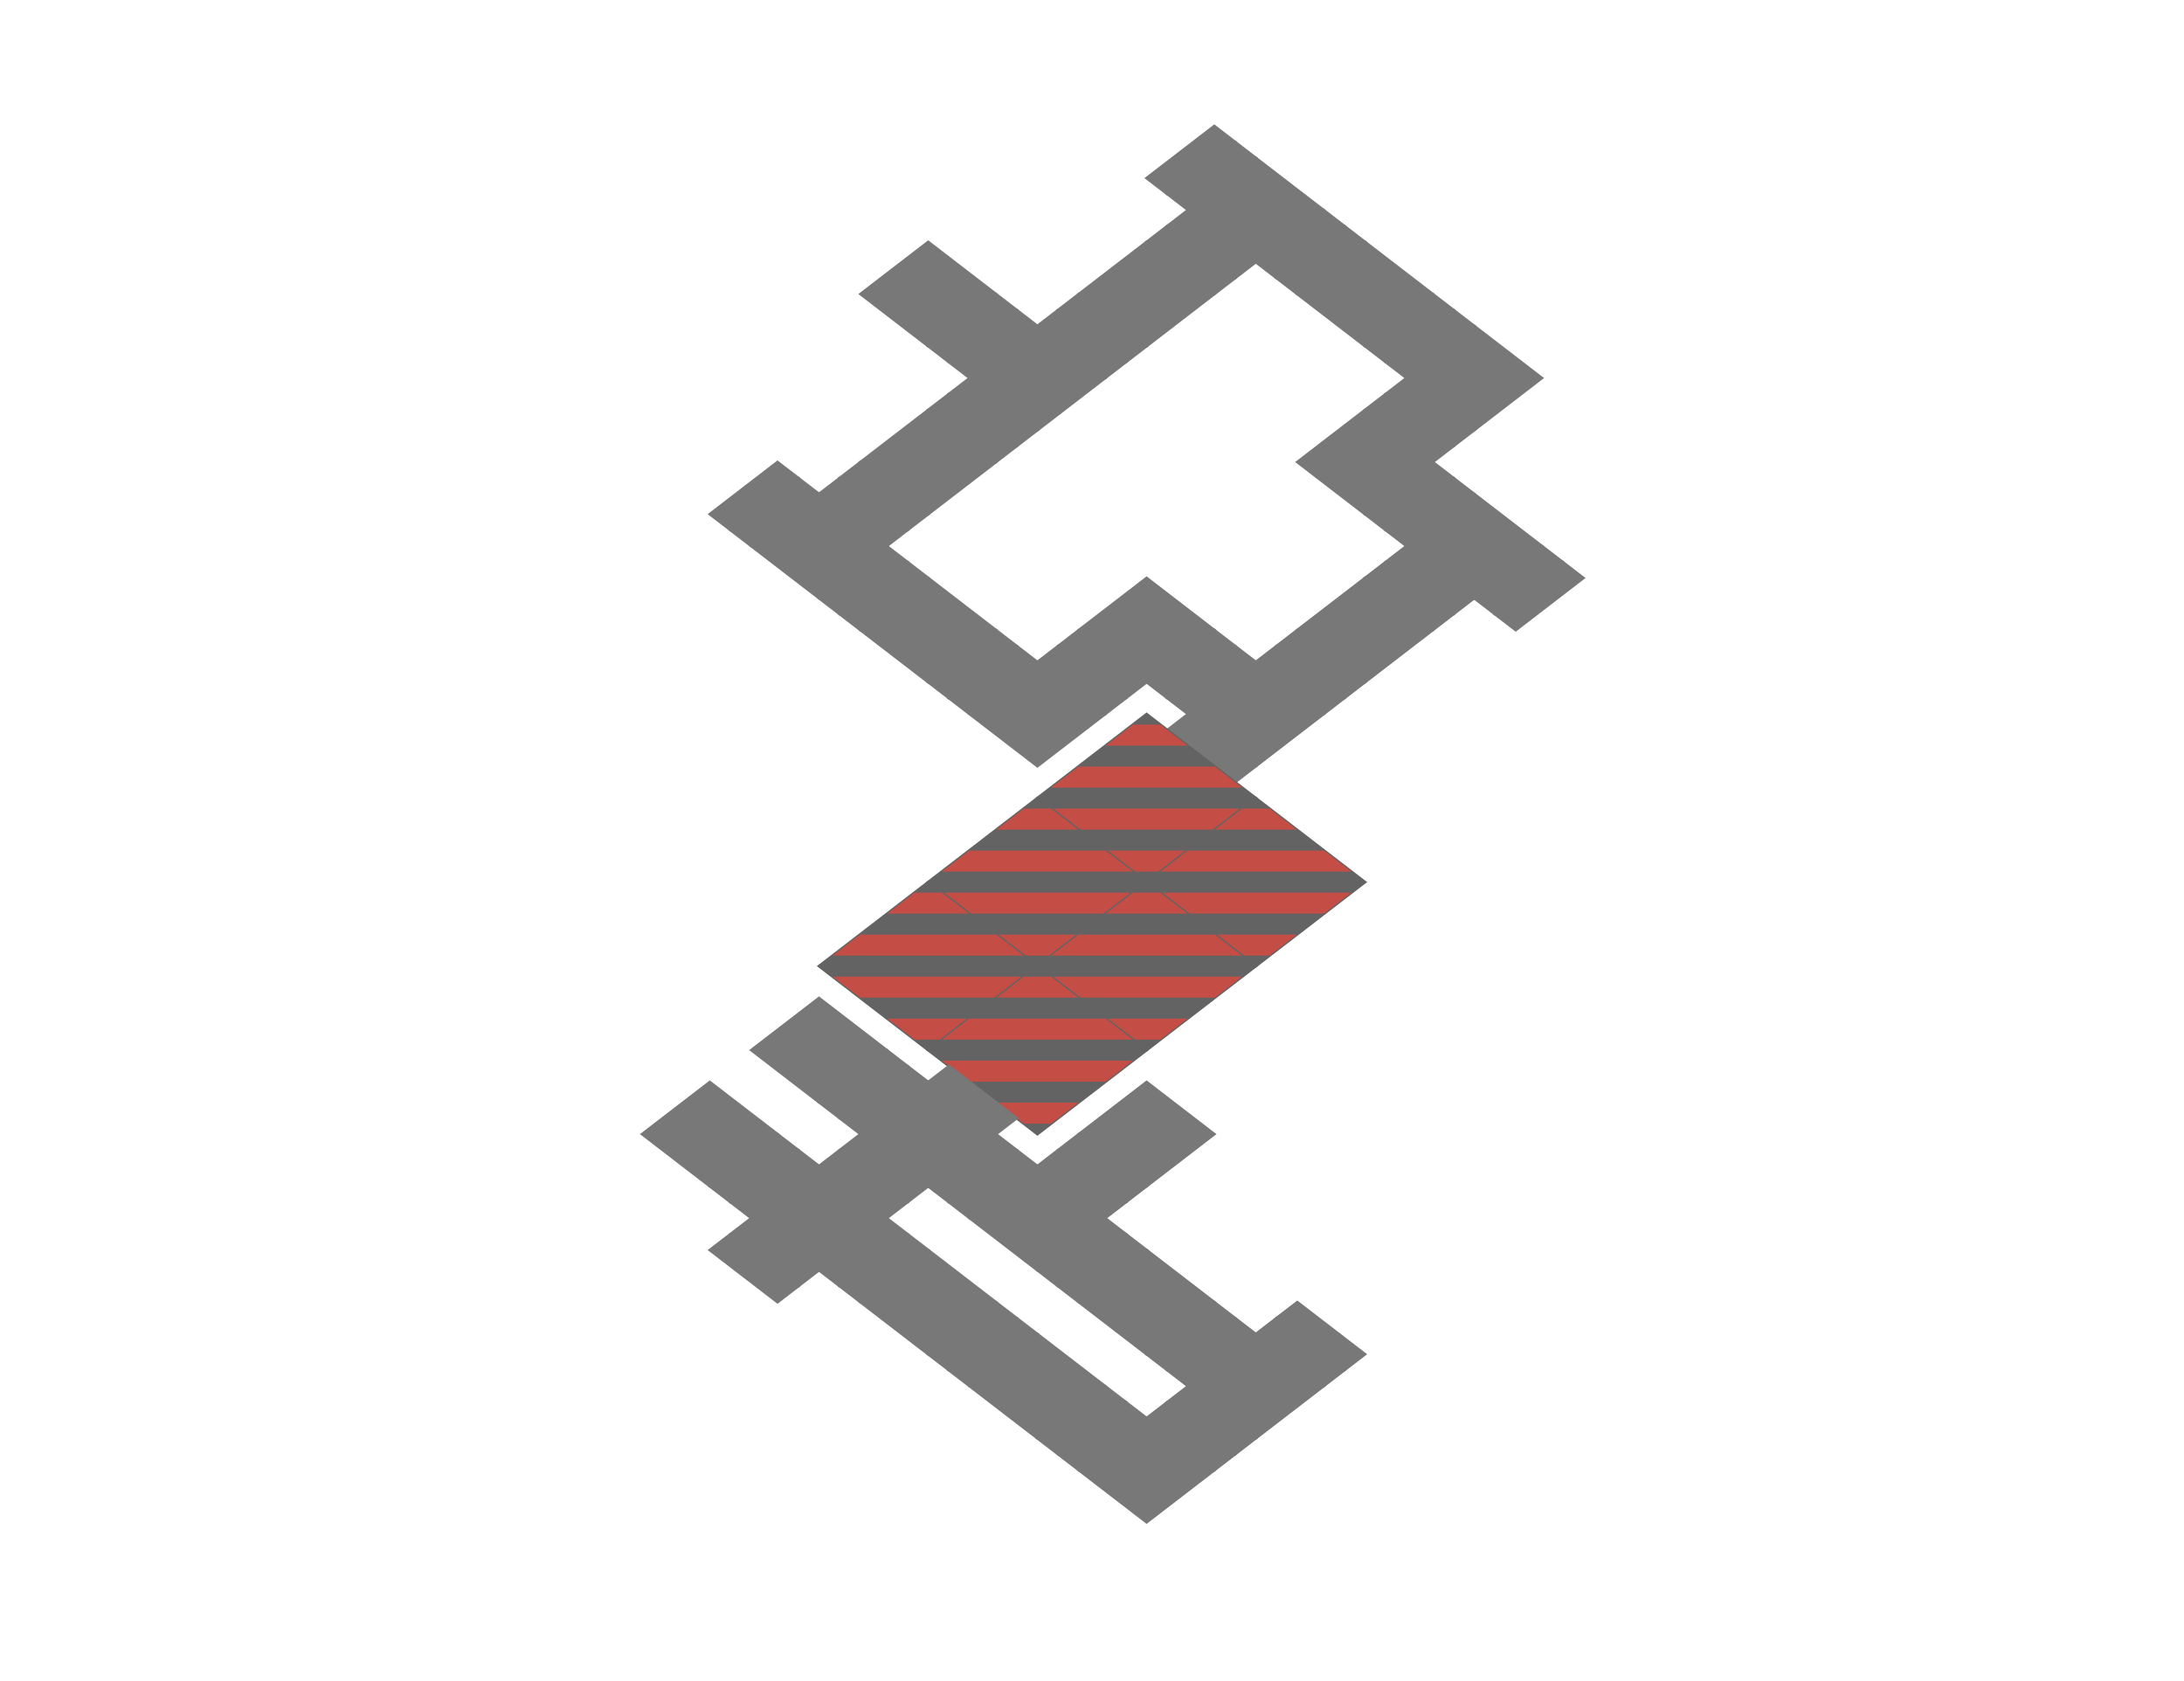
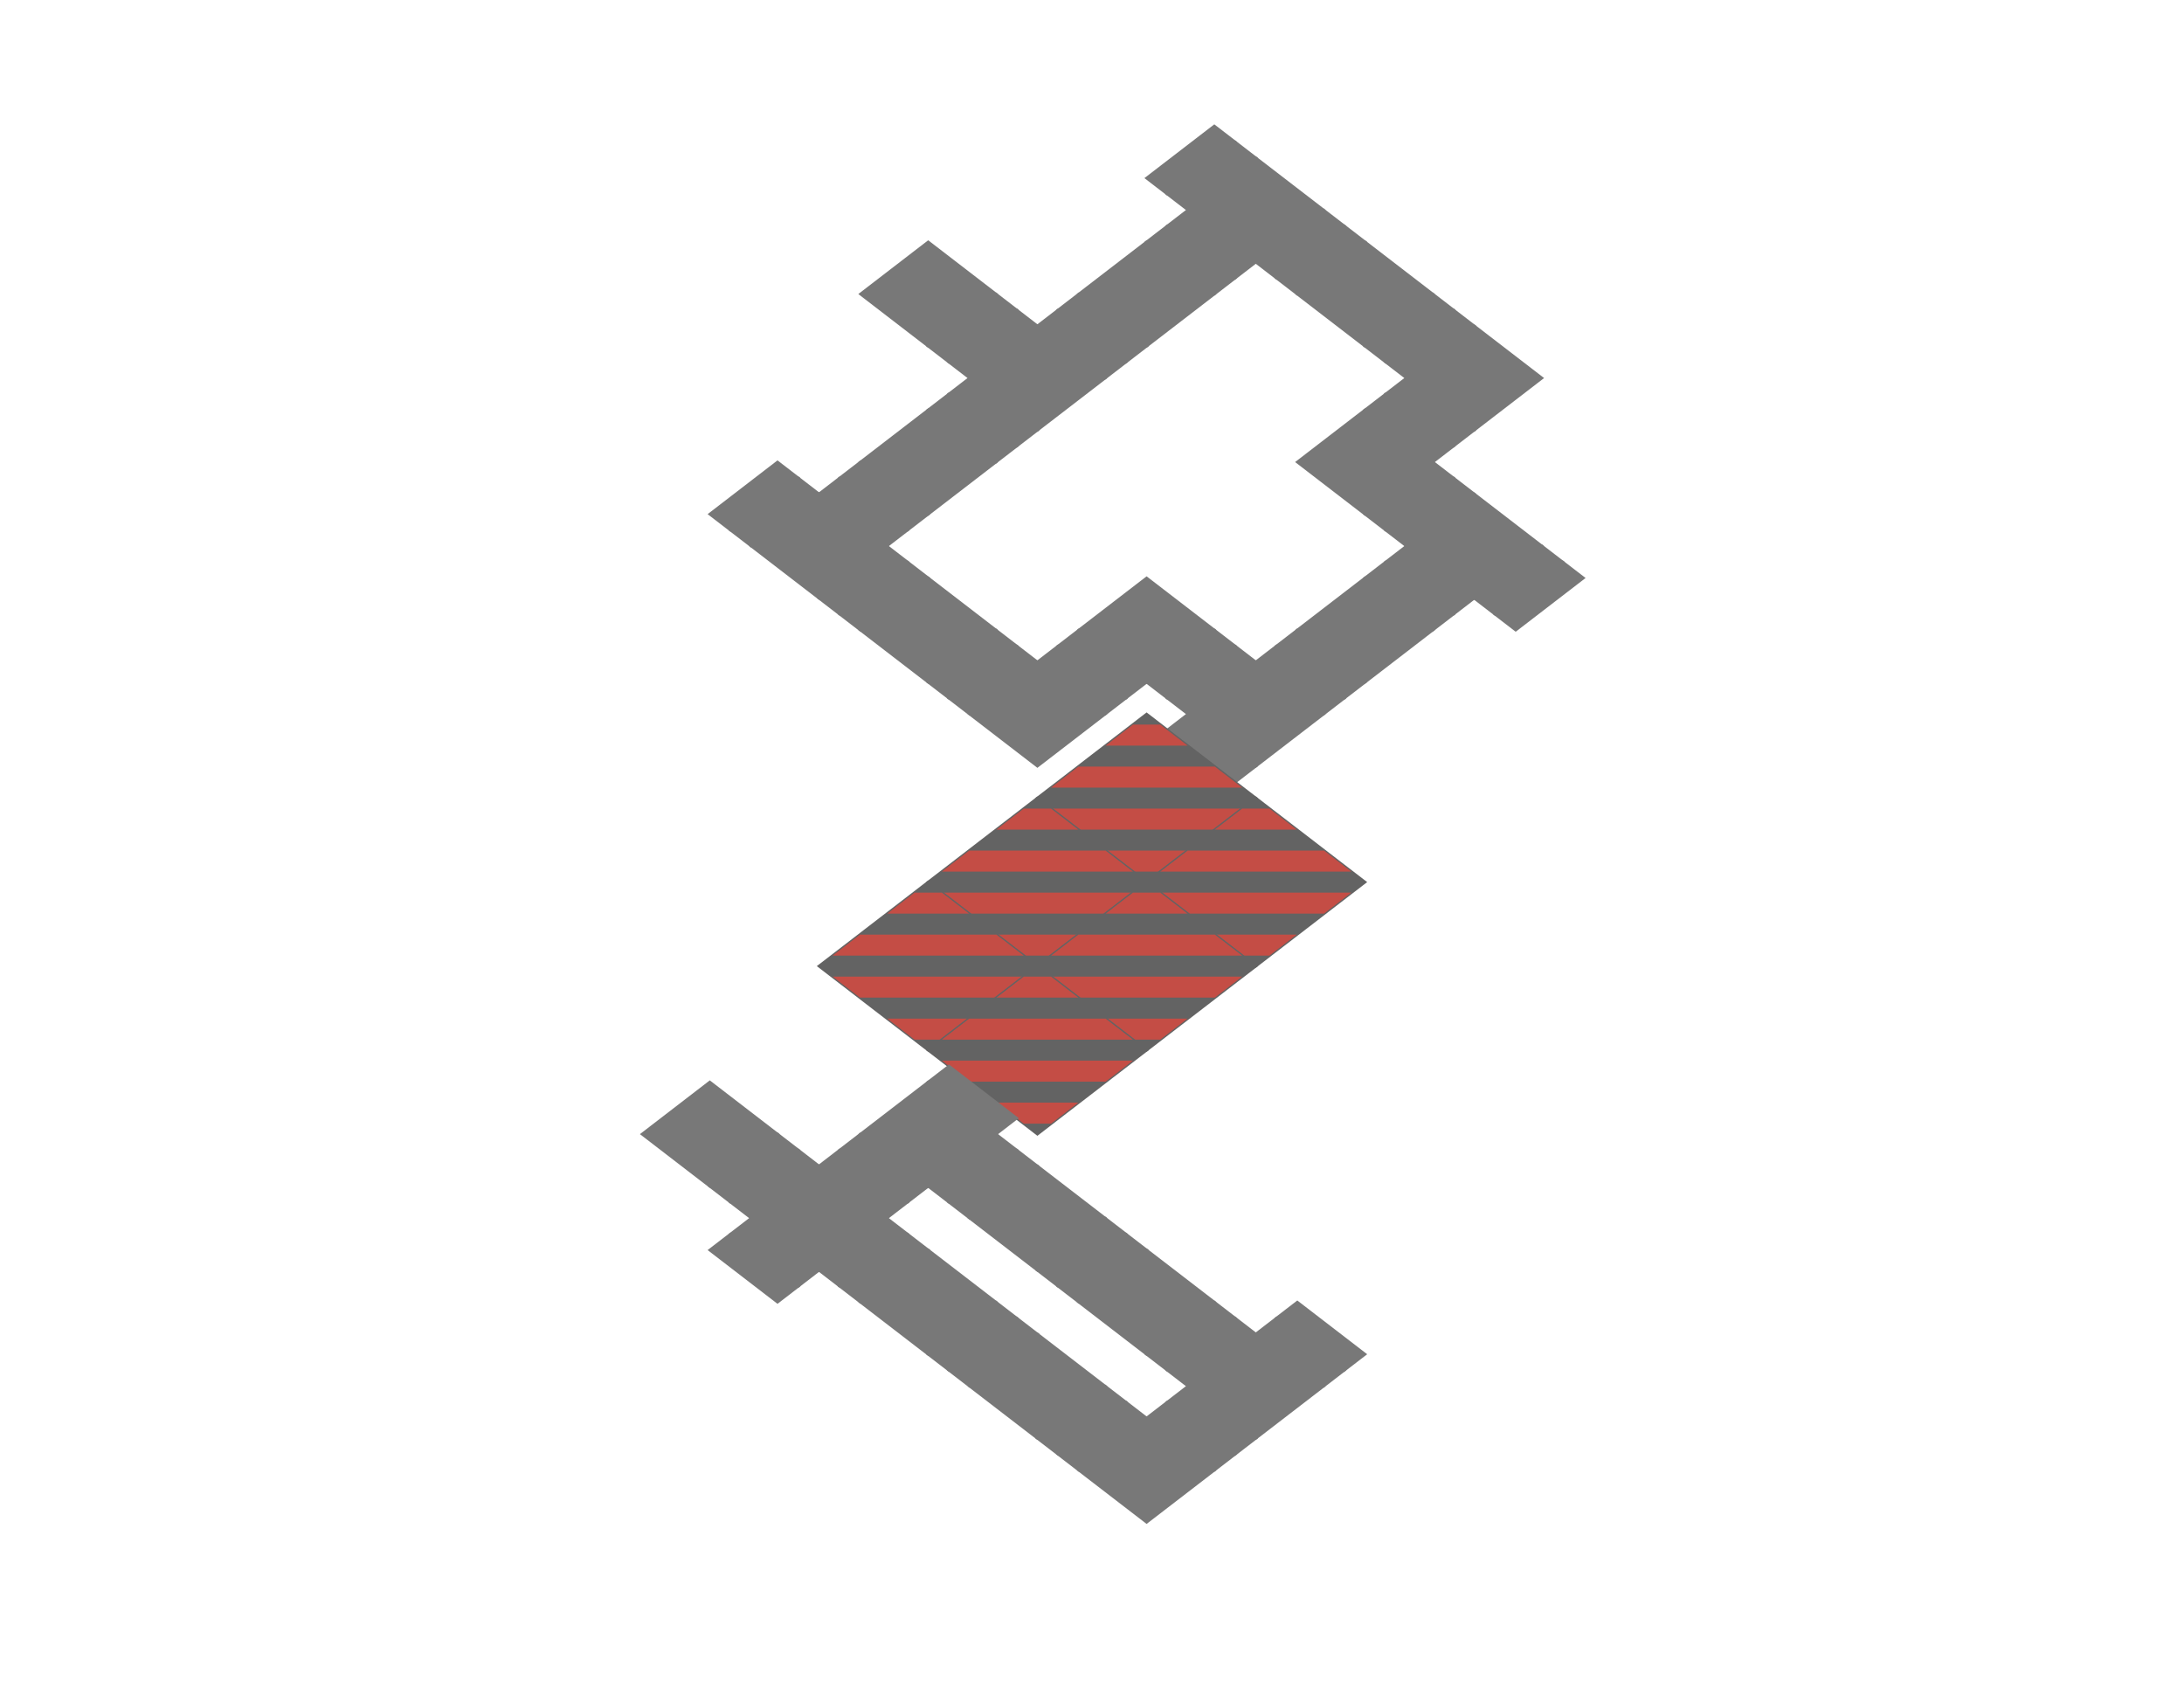
<svg xmlns="http://www.w3.org/2000/svg" width="183.444mm" height="141.111mm" viewBox="0 0 520 400" version="1.2" baseProfile="tiny">
  <defs>
</defs>
  <g fill="none" stroke="black" stroke-width="1" fill-rule="evenodd" stroke-linecap="square" stroke-linejoin="bevel">
    <g fill="none" stroke="#000000" stroke-opacity="1" stroke-width="1" stroke-linecap="square" stroke-linejoin="bevel" transform="matrix(1,0,0,1,0,0)" font-family="Sans Serif" font-size="9" font-weight="400" font-style="normal">
</g>
    <g fill="#787878" fill-opacity="1" stroke="#000000" stroke-opacity="0" stroke-width="1" stroke-linecap="square" stroke-linejoin="bevel" transform="matrix(26,20,-26,20,273,10)" font-family="Sans Serif" font-size="9" font-weight="400" font-style="normal">
      <rect x="0.8" y="0.18" width="0.21" height="0.64" />
    </g>
    <g fill="none" stroke="#000000" stroke-opacity="1" stroke-width="1" stroke-linecap="square" stroke-linejoin="bevel" transform="matrix(1,0,0,1,0,0)" font-family="Sans Serif" font-size="9" font-weight="400" font-style="normal">
</g>
    <g fill="#787878" fill-opacity="1" stroke="#000000" stroke-opacity="0" stroke-width="1" stroke-linecap="square" stroke-linejoin="bevel" transform="matrix(26,20,-26,20,299,30)" font-family="Sans Serif" font-size="9" font-weight="400" font-style="normal">
      <rect x="0.18" y="0.18" width="0.64" height="0.64" />
      <rect x="0.8" y="0.18" width="0.21" height="0.64" />
      <rect x="0.18" y="0.8" width="0.64" height="0.21" />
      <rect x="-0.01" y="0.18" width="0.21" height="0.64" />
    </g>
    <g fill="none" stroke="#000000" stroke-opacity="1" stroke-width="1" stroke-linecap="square" stroke-linejoin="bevel" transform="matrix(1,0,0,1,0,0)" font-family="Sans Serif" font-size="9" font-weight="400" font-style="normal">
</g>
    <g fill="#787878" fill-opacity="1" stroke="#000000" stroke-opacity="0" stroke-width="1" stroke-linecap="square" stroke-linejoin="bevel" transform="matrix(26,20,-26,20,325,50)" font-family="Sans Serif" font-size="9" font-weight="400" font-style="normal">
      <rect x="0.18" y="0.18" width="0.64" height="0.64" />
      <rect x="0.8" y="0.18" width="0.21" height="0.64" />
      <rect x="-0.01" y="0.18" width="0.21" height="0.64" />
    </g>
    <g fill="none" stroke="#000000" stroke-opacity="1" stroke-width="1" stroke-linecap="square" stroke-linejoin="bevel" transform="matrix(1,0,0,1,0,0)" font-family="Sans Serif" font-size="9" font-weight="400" font-style="normal">
</g>
    <g fill="#787878" fill-opacity="1" stroke="#000000" stroke-opacity="0" stroke-width="1" stroke-linecap="square" stroke-linejoin="bevel" transform="matrix(26,20,-26,20,351,70)" font-family="Sans Serif" font-size="9" font-weight="400" font-style="normal">
      <rect x="0.18" y="0.18" width="0.64" height="0.64" />
      <rect x="0.18" y="0.8" width="0.64" height="0.21" />
      <rect x="-0.01" y="0.18" width="0.21" height="0.64" />
    </g>
    <g fill="none" stroke="#000000" stroke-opacity="1" stroke-width="1" stroke-linecap="square" stroke-linejoin="bevel" transform="matrix(1,0,0,1,0,0)" font-family="Sans Serif" font-size="9" font-weight="400" font-style="normal">
</g>
    <g fill="none" stroke="#000000" stroke-opacity="1" stroke-width="1" stroke-linecap="square" stroke-linejoin="bevel" transform="matrix(1,0,0,1,0,0)" font-family="Sans Serif" font-size="9" font-weight="400" font-style="normal">
</g>
    <g fill="none" stroke="#000000" stroke-opacity="1" stroke-width="1" stroke-linecap="square" stroke-linejoin="bevel" transform="matrix(1,0,0,1,0,0)" font-family="Sans Serif" font-size="9" font-weight="400" font-style="normal">
</g>
    <g fill="none" stroke="#000000" stroke-opacity="1" stroke-width="1" stroke-linecap="square" stroke-linejoin="bevel" transform="matrix(1,0,0,1,0,0)" font-family="Sans Serif" font-size="9" font-weight="400" font-style="normal">
</g>
    <g fill="none" stroke="#000000" stroke-opacity="1" stroke-width="1" stroke-linecap="square" stroke-linejoin="bevel" transform="matrix(1,0,0,1,0,0)" font-family="Sans Serif" font-size="9" font-weight="400" font-style="normal">
</g>
    <g fill="none" stroke="#000000" stroke-opacity="1" stroke-width="1" stroke-linecap="square" stroke-linejoin="bevel" transform="matrix(1,0,0,1,0,0)" font-family="Sans Serif" font-size="9" font-weight="400" font-style="normal">
</g>
    <g fill="none" stroke="#000000" stroke-opacity="1" stroke-width="1" stroke-linecap="square" stroke-linejoin="bevel" transform="matrix(1,0,0,1,0,0)" font-family="Sans Serif" font-size="9" font-weight="400" font-style="normal">
</g>
    <g fill="#787878" fill-opacity="1" stroke="#000000" stroke-opacity="0" stroke-width="1" stroke-linecap="square" stroke-linejoin="bevel" transform="matrix(26,20,-26,20,273,50)" font-family="Sans Serif" font-size="9" font-weight="400" font-style="normal">
      <rect x="0.18" y="0.18" width="0.64" height="0.64" />
      <rect x="0.18" y="-0.01" width="0.64" height="0.21" />
      <rect x="0.18" y="0.8" width="0.64" height="0.21" />
    </g>
    <g fill="none" stroke="#000000" stroke-opacity="1" stroke-width="1" stroke-linecap="square" stroke-linejoin="bevel" transform="matrix(1,0,0,1,0,0)" font-family="Sans Serif" font-size="9" font-weight="400" font-style="normal">
</g>
    <g fill="none" stroke="#000000" stroke-opacity="1" stroke-width="1" stroke-linecap="square" stroke-linejoin="bevel" transform="matrix(1,0,0,1,0,0)" font-family="Sans Serif" font-size="9" font-weight="400" font-style="normal">
</g>
    <g fill="#787878" fill-opacity="1" stroke="#000000" stroke-opacity="0" stroke-width="1" stroke-linecap="square" stroke-linejoin="bevel" transform="matrix(26,20,-26,20,325,90)" font-family="Sans Serif" font-size="9" font-weight="400" font-style="normal">
      <rect x="0.18" y="0.18" width="0.64" height="0.64" />
      <rect x="0.18" y="-0.01" width="0.64" height="0.21" />
      <rect x="0.8" y="0.18" width="0.21" height="0.64" />
    </g>
    <g fill="none" stroke="#000000" stroke-opacity="1" stroke-width="1" stroke-linecap="square" stroke-linejoin="bevel" transform="matrix(1,0,0,1,0,0)" font-family="Sans Serif" font-size="9" font-weight="400" font-style="normal">
</g>
    <g fill="#787878" fill-opacity="1" stroke="#000000" stroke-opacity="0" stroke-width="1" stroke-linecap="square" stroke-linejoin="bevel" transform="matrix(26,20,-26,20,351,110)" font-family="Sans Serif" font-size="9" font-weight="400" font-style="normal">
      <rect x="0.18" y="0.18" width="0.64" height="0.64" />
      <rect x="0.8" y="0.18" width="0.21" height="0.64" />
      <rect x="0.18" y="0.8" width="0.64" height="0.21" />
      <rect x="-0.01" y="0.18" width="0.21" height="0.64" />
    </g>
    <g fill="none" stroke="#000000" stroke-opacity="1" stroke-width="1" stroke-linecap="square" stroke-linejoin="bevel" transform="matrix(1,0,0,1,0,0)" font-family="Sans Serif" font-size="9" font-weight="400" font-style="normal">
</g>
    <g fill="#787878" fill-opacity="1" stroke="#000000" stroke-opacity="0" stroke-width="1" stroke-linecap="square" stroke-linejoin="bevel" transform="matrix(26,20,-26,20,377,130)" font-family="Sans Serif" font-size="9" font-weight="400" font-style="normal">
      <rect x="-0.01" y="0.18" width="0.21" height="0.64" />
    </g>
    <g fill="none" stroke="#000000" stroke-opacity="1" stroke-width="1" stroke-linecap="square" stroke-linejoin="bevel" transform="matrix(1,0,0,1,0,0)" font-family="Sans Serif" font-size="9" font-weight="400" font-style="normal">
</g>
    <g fill="none" stroke="#000000" stroke-opacity="1" stroke-width="1" stroke-linecap="square" stroke-linejoin="bevel" transform="matrix(1,0,0,1,0,0)" font-family="Sans Serif" font-size="9" font-weight="400" font-style="normal">
</g>
    <g fill="none" stroke="#000000" stroke-opacity="1" stroke-width="1" stroke-linecap="square" stroke-linejoin="bevel" transform="matrix(1,0,0,1,0,0)" font-family="Sans Serif" font-size="9" font-weight="400" font-style="normal">
</g>
    <g fill="none" stroke="#000000" stroke-opacity="1" stroke-width="1" stroke-linecap="square" stroke-linejoin="bevel" transform="matrix(1,0,0,1,0,0)" font-family="Sans Serif" font-size="9" font-weight="400" font-style="normal">
</g>
    <g fill="#787878" fill-opacity="1" stroke="#000000" stroke-opacity="0" stroke-width="1" stroke-linecap="square" stroke-linejoin="bevel" transform="matrix(26,20,-26,20,221,50)" font-family="Sans Serif" font-size="9" font-weight="400" font-style="normal">
      <rect x="0.18" y="0.18" width="0.64" height="0.64" />
      <rect x="0.8" y="0.18" width="0.21" height="0.64" />
    </g>
    <g fill="none" stroke="#000000" stroke-opacity="1" stroke-width="1" stroke-linecap="square" stroke-linejoin="bevel" transform="matrix(1,0,0,1,0,0)" font-family="Sans Serif" font-size="9" font-weight="400" font-style="normal">
</g>
    <g fill="#787878" fill-opacity="1" stroke="#000000" stroke-opacity="0" stroke-width="1" stroke-linecap="square" stroke-linejoin="bevel" transform="matrix(26,20,-26,20,247,70)" font-family="Sans Serif" font-size="9" font-weight="400" font-style="normal">
      <rect x="0.18" y="0.18" width="0.64" height="0.64" />
      <rect x="0.18" y="-0.01" width="0.64" height="0.21" />
      <rect x="0.18" y="0.8" width="0.64" height="0.21" />
      <rect x="-0.01" y="0.18" width="0.21" height="0.64" />
    </g>
    <g fill="none" stroke="#000000" stroke-opacity="1" stroke-width="1" stroke-linecap="square" stroke-linejoin="bevel" transform="matrix(1,0,0,1,0,0)" font-family="Sans Serif" font-size="9" font-weight="400" font-style="normal">
</g>
    <g fill="none" stroke="#000000" stroke-opacity="1" stroke-width="1" stroke-linecap="square" stroke-linejoin="bevel" transform="matrix(1,0,0,1,0,0)" font-family="Sans Serif" font-size="9" font-weight="400" font-style="normal">
</g>
    <g fill="none" stroke="#000000" stroke-opacity="1" stroke-width="1" stroke-linecap="square" stroke-linejoin="bevel" transform="matrix(1,0,0,1,0,0)" font-family="Sans Serif" font-size="9" font-weight="400" font-style="normal">
</g>
    <g fill="#787878" fill-opacity="1" stroke="#000000" stroke-opacity="0" stroke-width="1" stroke-linecap="square" stroke-linejoin="bevel" transform="matrix(26,20,-26,20,325,130)" font-family="Sans Serif" font-size="9" font-weight="400" font-style="normal">
      <rect x="0.18" y="0.18" width="0.64" height="0.64" />
      <rect x="0.18" y="-0.01" width="0.64" height="0.21" />
      <rect x="0.18" y="0.8" width="0.64" height="0.21" />
    </g>
    <g fill="none" stroke="#000000" stroke-opacity="1" stroke-width="1" stroke-linecap="square" stroke-linejoin="bevel" transform="matrix(1,0,0,1,0,0)" font-family="Sans Serif" font-size="9" font-weight="400" font-style="normal">
</g>
    <g fill="none" stroke="#000000" stroke-opacity="1" stroke-width="1" stroke-linecap="square" stroke-linejoin="bevel" transform="matrix(1,0,0,1,0,0)" font-family="Sans Serif" font-size="9" font-weight="400" font-style="normal">
</g>
    <g fill="none" stroke="#000000" stroke-opacity="1" stroke-width="1" stroke-linecap="square" stroke-linejoin="bevel" transform="matrix(1,0,0,1,0,0)" font-family="Sans Serif" font-size="9" font-weight="400" font-style="normal">
</g>
    <g fill="none" stroke="#000000" stroke-opacity="1" stroke-width="1" stroke-linecap="square" stroke-linejoin="bevel" transform="matrix(1,0,0,1,0,0)" font-family="Sans Serif" font-size="9" font-weight="400" font-style="normal">
</g>
    <g fill="none" stroke="#000000" stroke-opacity="1" stroke-width="1" stroke-linecap="square" stroke-linejoin="bevel" transform="matrix(1,0,0,1,0,0)" font-family="Sans Serif" font-size="9" font-weight="400" font-style="normal">
</g>
    <g fill="none" stroke="#000000" stroke-opacity="1" stroke-width="1" stroke-linecap="square" stroke-linejoin="bevel" transform="matrix(1,0,0,1,0,0)" font-family="Sans Serif" font-size="9" font-weight="400" font-style="normal">
</g>
    <g fill="#787878" fill-opacity="1" stroke="#000000" stroke-opacity="0" stroke-width="1" stroke-linecap="square" stroke-linejoin="bevel" transform="matrix(26,20,-26,20,221,90)" font-family="Sans Serif" font-size="9" font-weight="400" font-style="normal">
      <rect x="0.18" y="0.18" width="0.64" height="0.64" />
      <rect x="0.18" y="-0.01" width="0.64" height="0.21" />
      <rect x="0.18" y="0.8" width="0.64" height="0.21" />
    </g>
    <g fill="none" stroke="#000000" stroke-opacity="1" stroke-width="1" stroke-linecap="square" stroke-linejoin="bevel" transform="matrix(1,0,0,1,0,0)" font-family="Sans Serif" font-size="9" font-weight="400" font-style="normal">
</g>
    <g fill="none" stroke="#000000" stroke-opacity="1" stroke-width="1" stroke-linecap="square" stroke-linejoin="bevel" transform="matrix(1,0,0,1,0,0)" font-family="Sans Serif" font-size="9" font-weight="400" font-style="normal">
</g>
    <g fill="#787878" fill-opacity="1" stroke="#000000" stroke-opacity="0" stroke-width="1" stroke-linecap="square" stroke-linejoin="bevel" transform="matrix(26,20,-26,20,273,130)" font-family="Sans Serif" font-size="9" font-weight="400" font-style="normal">
      <rect x="0.18" y="0.18" width="0.64" height="0.64" />
      <rect x="0.8" y="0.18" width="0.21" height="0.64" />
      <rect x="0.18" y="0.8" width="0.64" height="0.21" />
    </g>
    <g fill="none" stroke="#000000" stroke-opacity="1" stroke-width="1" stroke-linecap="square" stroke-linejoin="bevel" transform="matrix(1,0,0,1,0,0)" font-family="Sans Serif" font-size="9" font-weight="400" font-style="normal">
</g>
    <g fill="#787878" fill-opacity="1" stroke="#000000" stroke-opacity="0" stroke-width="1" stroke-linecap="square" stroke-linejoin="bevel" transform="matrix(26,20,-26,20,299,150)" font-family="Sans Serif" font-size="9" font-weight="400" font-style="normal">
      <rect x="0.18" y="0.18" width="0.64" height="0.64" />
      <rect x="0.18" y="-0.01" width="0.64" height="0.21" />
      <rect x="0.18" y="0.8" width="0.64" height="0.21" />
      <rect x="-0.01" y="0.18" width="0.21" height="0.64" />
    </g>
    <g fill="none" stroke="#000000" stroke-opacity="1" stroke-width="1" stroke-linecap="square" stroke-linejoin="bevel" transform="matrix(1,0,0,1,0,0)" font-family="Sans Serif" font-size="9" font-weight="400" font-style="normal">
</g>
    <g fill="none" stroke="#000000" stroke-opacity="1" stroke-width="1" stroke-linecap="square" stroke-linejoin="bevel" transform="matrix(1,0,0,1,0,0)" font-family="Sans Serif" font-size="9" font-weight="400" font-style="normal">
</g>
    <g fill="none" stroke="#000000" stroke-opacity="1" stroke-width="1" stroke-linecap="square" stroke-linejoin="bevel" transform="matrix(1,0,0,1,0,0)" font-family="Sans Serif" font-size="9" font-weight="400" font-style="normal">
</g>
    <g fill="none" stroke="#000000" stroke-opacity="1" stroke-width="1" stroke-linecap="square" stroke-linejoin="bevel" transform="matrix(1,0,0,1,0,0)" font-family="Sans Serif" font-size="9" font-weight="400" font-style="normal">
</g>
    <g fill="none" stroke="#000000" stroke-opacity="1" stroke-width="1" stroke-linecap="square" stroke-linejoin="bevel" transform="matrix(1,0,0,1,0,0)" font-family="Sans Serif" font-size="9" font-weight="400" font-style="normal">
</g>
    <g fill="#787878" fill-opacity="1" stroke="#000000" stroke-opacity="0" stroke-width="1" stroke-linecap="square" stroke-linejoin="bevel" transform="matrix(26,20,-26,20,169,90)" font-family="Sans Serif" font-size="9" font-weight="400" font-style="normal">
      <rect x="0.8" y="0.18" width="0.21" height="0.64" />
    </g>
    <g fill="none" stroke="#000000" stroke-opacity="1" stroke-width="1" stroke-linecap="square" stroke-linejoin="bevel" transform="matrix(1,0,0,1,0,0)" font-family="Sans Serif" font-size="9" font-weight="400" font-style="normal">
</g>
    <g fill="#787878" fill-opacity="1" stroke="#000000" stroke-opacity="0" stroke-width="1" stroke-linecap="square" stroke-linejoin="bevel" transform="matrix(26,20,-26,20,195,110)" font-family="Sans Serif" font-size="9" font-weight="400" font-style="normal">
      <rect x="0.18" y="0.18" width="0.64" height="0.64" />
      <rect x="0.18" y="-0.01" width="0.64" height="0.21" />
      <rect x="0.8" y="0.18" width="0.21" height="0.64" />
      <rect x="-0.01" y="0.18" width="0.21" height="0.64" />
    </g>
    <g fill="none" stroke="#000000" stroke-opacity="1" stroke-width="1" stroke-linecap="square" stroke-linejoin="bevel" transform="matrix(1,0,0,1,0,0)" font-family="Sans Serif" font-size="9" font-weight="400" font-style="normal">
</g>
    <g fill="#787878" fill-opacity="1" stroke="#000000" stroke-opacity="0" stroke-width="1" stroke-linecap="square" stroke-linejoin="bevel" transform="matrix(26,20,-26,20,221,130)" font-family="Sans Serif" font-size="9" font-weight="400" font-style="normal">
      <rect x="0.18" y="0.18" width="0.64" height="0.64" />
      <rect x="0.8" y="0.18" width="0.21" height="0.64" />
      <rect x="-0.01" y="0.18" width="0.21" height="0.64" />
    </g>
    <g fill="none" stroke="#000000" stroke-opacity="1" stroke-width="1" stroke-linecap="square" stroke-linejoin="bevel" transform="matrix(1,0,0,1,0,0)" font-family="Sans Serif" font-size="9" font-weight="400" font-style="normal">
</g>
    <g fill="#787878" fill-opacity="1" stroke="#000000" stroke-opacity="0" stroke-width="1" stroke-linecap="square" stroke-linejoin="bevel" transform="matrix(26,20,-26,20,247,150)" font-family="Sans Serif" font-size="9" font-weight="400" font-style="normal">
      <rect x="0.18" y="0.18" width="0.64" height="0.64" />
      <rect x="0.18" y="-0.01" width="0.64" height="0.21" />
      <rect x="-0.01" y="0.18" width="0.21" height="0.64" />
    </g>
    <g fill="none" stroke="#000000" stroke-opacity="1" stroke-width="1" stroke-linecap="square" stroke-linejoin="bevel" transform="matrix(1,0,0,1,0,0)" font-family="Sans Serif" font-size="9" font-weight="400" font-style="normal">
</g>
    <g fill="#636363" fill-opacity="1" stroke="#000000" stroke-opacity="0" stroke-width="1" stroke-linecap="square" stroke-linejoin="bevel" transform="matrix(26,20,-26,20,273,170)" font-family="Sans Serif" font-size="9" font-weight="400" font-style="normal">
      <rect x="-0.01" y="-0.01" width="1.02" height="1.02" />
    </g>
    <g fill="#f44336" fill-opacity="0.667" stroke="#000000" stroke-opacity="0" stroke-width="1" stroke-linecap="square" stroke-linejoin="bevel" transform="matrix(26,20,-26,20,273,170)" font-family="Sans Serif" font-size="9" font-weight="400" font-style="normal">
      <path vector-effect="none" fill-rule="evenodd" d="M0.125,0 L0.375,0 L0,0.375 L0,0.125 L0.125,0" />
      <path vector-effect="none" fill-rule="evenodd" d="M0.625,0 L0.875,0 L0,0.875 L0,0.625 L0.625,0" />
      <path vector-effect="none" fill-rule="evenodd" d="M0.125,1 L0.375,1 L1,0.375 L1,0.125 L0.125,1" />
      <path vector-effect="none" fill-rule="evenodd" d="M0.625,1 L0.875,1 L1,0.875 L1,0.625 L0.625,1" />
    </g>
    <g fill="none" stroke="#000000" stroke-opacity="1" stroke-width="1" stroke-linecap="square" stroke-linejoin="bevel" transform="matrix(1,0,0,1,0,0)" font-family="Sans Serif" font-size="9" font-weight="400" font-style="normal">
</g>
    <g fill="#636363" fill-opacity="1" stroke="#000000" stroke-opacity="0" stroke-width="1" stroke-linecap="square" stroke-linejoin="bevel" transform="matrix(26,20,-26,20,299,190)" font-family="Sans Serif" font-size="9" font-weight="400" font-style="normal">
      <rect x="-0.01" y="-0.01" width="1.02" height="1.02" />
    </g>
    <g fill="#f44336" fill-opacity="0.667" stroke="#000000" stroke-opacity="0" stroke-width="1" stroke-linecap="square" stroke-linejoin="bevel" transform="matrix(26,20,-26,20,299,190)" font-family="Sans Serif" font-size="9" font-weight="400" font-style="normal">
      <path vector-effect="none" fill-rule="evenodd" d="M0.125,0 L0.375,0 L0,0.375 L0,0.125 L0.125,0" />
      <path vector-effect="none" fill-rule="evenodd" d="M0.625,0 L0.875,0 L0,0.875 L0,0.625 L0.625,0" />
      <path vector-effect="none" fill-rule="evenodd" d="M0.125,1 L0.375,1 L1,0.375 L1,0.125 L0.125,1" />
      <path vector-effect="none" fill-rule="evenodd" d="M0.625,1 L0.875,1 L1,0.875 L1,0.625 L0.625,1" />
    </g>
    <g fill="none" stroke="#000000" stroke-opacity="1" stroke-width="1" stroke-linecap="square" stroke-linejoin="bevel" transform="matrix(1,0,0,1,0,0)" font-family="Sans Serif" font-size="9" font-weight="400" font-style="normal">
</g>
    <g fill="none" stroke="#000000" stroke-opacity="1" stroke-width="1" stroke-linecap="square" stroke-linejoin="bevel" transform="matrix(1,0,0,1,0,0)" font-family="Sans Serif" font-size="9" font-weight="400" font-style="normal">
</g>
    <g fill="none" stroke="#000000" stroke-opacity="1" stroke-width="1" stroke-linecap="square" stroke-linejoin="bevel" transform="matrix(1,0,0,1,0,0)" font-family="Sans Serif" font-size="9" font-weight="400" font-style="normal">
</g>
    <g fill="none" stroke="#000000" stroke-opacity="1" stroke-width="1" stroke-linecap="square" stroke-linejoin="bevel" transform="matrix(1,0,0,1,0,0)" font-family="Sans Serif" font-size="9" font-weight="400" font-style="normal">
</g>
    <g fill="none" stroke="#000000" stroke-opacity="1" stroke-width="1" stroke-linecap="square" stroke-linejoin="bevel" transform="matrix(1,0,0,1,0,0)" font-family="Sans Serif" font-size="9" font-weight="400" font-style="normal">
</g>
    <g fill="none" stroke="#000000" stroke-opacity="1" stroke-width="1" stroke-linecap="square" stroke-linejoin="bevel" transform="matrix(1,0,0,1,0,0)" font-family="Sans Serif" font-size="9" font-weight="400" font-style="normal">
</g>
    <g fill="none" stroke="#000000" stroke-opacity="1" stroke-width="1" stroke-linecap="square" stroke-linejoin="bevel" transform="matrix(1,0,0,1,0,0)" font-family="Sans Serif" font-size="9" font-weight="400" font-style="normal">
</g>
    <g fill="none" stroke="#000000" stroke-opacity="1" stroke-width="1" stroke-linecap="square" stroke-linejoin="bevel" transform="matrix(1,0,0,1,0,0)" font-family="Sans Serif" font-size="9" font-weight="400" font-style="normal">
</g>
    <g fill="#636363" fill-opacity="1" stroke="#000000" stroke-opacity="0" stroke-width="1" stroke-linecap="square" stroke-linejoin="bevel" transform="matrix(26,20,-26,20,247,190)" font-family="Sans Serif" font-size="9" font-weight="400" font-style="normal">
      <rect x="-0.01" y="-0.01" width="1.02" height="1.02" />
    </g>
    <g fill="#f44336" fill-opacity="0.667" stroke="#000000" stroke-opacity="0" stroke-width="1" stroke-linecap="square" stroke-linejoin="bevel" transform="matrix(26,20,-26,20,247,190)" font-family="Sans Serif" font-size="9" font-weight="400" font-style="normal">
      <path vector-effect="none" fill-rule="evenodd" d="M0.125,0 L0.375,0 L0,0.375 L0,0.125 L0.125,0" />
      <path vector-effect="none" fill-rule="evenodd" d="M0.625,0 L0.875,0 L0,0.875 L0,0.625 L0.625,0" />
      <path vector-effect="none" fill-rule="evenodd" d="M0.125,1 L0.375,1 L1,0.375 L1,0.125 L0.125,1" />
      <path vector-effect="none" fill-rule="evenodd" d="M0.625,1 L0.875,1 L1,0.875 L1,0.625 L0.625,1" />
    </g>
    <g fill="none" stroke="#000000" stroke-opacity="1" stroke-width="1" stroke-linecap="square" stroke-linejoin="bevel" transform="matrix(1,0,0,1,0,0)" font-family="Sans Serif" font-size="9" font-weight="400" font-style="normal">
</g>
    <g fill="#636363" fill-opacity="1" stroke="#000000" stroke-opacity="0" stroke-width="1" stroke-linecap="square" stroke-linejoin="bevel" transform="matrix(26,20,-26,20,273,210)" font-family="Sans Serif" font-size="9" font-weight="400" font-style="normal">
      <rect x="-0.01" y="-0.01" width="1.02" height="1.02" />
    </g>
    <g fill="#f44336" fill-opacity="0.667" stroke="#000000" stroke-opacity="0" stroke-width="1" stroke-linecap="square" stroke-linejoin="bevel" transform="matrix(26,20,-26,20,273,210)" font-family="Sans Serif" font-size="9" font-weight="400" font-style="normal">
      <path vector-effect="none" fill-rule="evenodd" d="M0.125,0 L0.375,0 L0,0.375 L0,0.125 L0.125,0" />
      <path vector-effect="none" fill-rule="evenodd" d="M0.625,0 L0.875,0 L0,0.875 L0,0.625 L0.625,0" />
      <path vector-effect="none" fill-rule="evenodd" d="M0.125,1 L0.375,1 L1,0.375 L1,0.125 L0.125,1" />
      <path vector-effect="none" fill-rule="evenodd" d="M0.625,1 L0.875,1 L1,0.875 L1,0.625 L0.625,1" />
    </g>
    <g fill="none" stroke="#000000" stroke-opacity="1" stroke-width="1" stroke-linecap="square" stroke-linejoin="bevel" transform="matrix(1,0,0,1,0,0)" font-family="Sans Serif" font-size="9" font-weight="400" font-style="normal">
</g>
    <g fill="none" stroke="#000000" stroke-opacity="1" stroke-width="1" stroke-linecap="square" stroke-linejoin="bevel" transform="matrix(1,0,0,1,0,0)" font-family="Sans Serif" font-size="9" font-weight="400" font-style="normal">
</g>
    <g fill="none" stroke="#000000" stroke-opacity="1" stroke-width="1" stroke-linecap="square" stroke-linejoin="bevel" transform="matrix(1,0,0,1,0,0)" font-family="Sans Serif" font-size="9" font-weight="400" font-style="normal">
</g>
    <g fill="none" stroke="#000000" stroke-opacity="1" stroke-width="1" stroke-linecap="square" stroke-linejoin="bevel" transform="matrix(1,0,0,1,0,0)" font-family="Sans Serif" font-size="9" font-weight="400" font-style="normal">
</g>
    <g fill="none" stroke="#000000" stroke-opacity="1" stroke-width="1" stroke-linecap="square" stroke-linejoin="bevel" transform="matrix(1,0,0,1,0,0)" font-family="Sans Serif" font-size="9" font-weight="400" font-style="normal">
</g>
    <g fill="none" stroke="#000000" stroke-opacity="1" stroke-width="1" stroke-linecap="square" stroke-linejoin="bevel" transform="matrix(1,0,0,1,0,0)" font-family="Sans Serif" font-size="9" font-weight="400" font-style="normal">
</g>
    <g fill="none" stroke="#000000" stroke-opacity="1" stroke-width="1" stroke-linecap="square" stroke-linejoin="bevel" transform="matrix(1,0,0,1,0,0)" font-family="Sans Serif" font-size="9" font-weight="400" font-style="normal">
</g>
    <g fill="none" stroke="#000000" stroke-opacity="1" stroke-width="1" stroke-linecap="square" stroke-linejoin="bevel" transform="matrix(1,0,0,1,0,0)" font-family="Sans Serif" font-size="9" font-weight="400" font-style="normal">
</g>
    <g fill="#636363" fill-opacity="1" stroke="#000000" stroke-opacity="0" stroke-width="1" stroke-linecap="square" stroke-linejoin="bevel" transform="matrix(26,20,-26,20,221,210)" font-family="Sans Serif" font-size="9" font-weight="400" font-style="normal">
      <rect x="-0.01" y="-0.01" width="1.02" height="1.02" />
    </g>
    <g fill="#f44336" fill-opacity="0.667" stroke="#000000" stroke-opacity="0" stroke-width="1" stroke-linecap="square" stroke-linejoin="bevel" transform="matrix(26,20,-26,20,221,210)" font-family="Sans Serif" font-size="9" font-weight="400" font-style="normal">
      <path vector-effect="none" fill-rule="evenodd" d="M0.125,0 L0.375,0 L0,0.375 L0,0.125 L0.125,0" />
      <path vector-effect="none" fill-rule="evenodd" d="M0.625,0 L0.875,0 L0,0.875 L0,0.625 L0.625,0" />
      <path vector-effect="none" fill-rule="evenodd" d="M0.125,1 L0.375,1 L1,0.375 L1,0.125 L0.125,1" />
      <path vector-effect="none" fill-rule="evenodd" d="M0.625,1 L0.875,1 L1,0.875 L1,0.625 L0.625,1" />
    </g>
    <g fill="none" stroke="#000000" stroke-opacity="1" stroke-width="1" stroke-linecap="square" stroke-linejoin="bevel" transform="matrix(1,0,0,1,0,0)" font-family="Sans Serif" font-size="9" font-weight="400" font-style="normal">
</g>
    <g fill="#636363" fill-opacity="1" stroke="#000000" stroke-opacity="0" stroke-width="1" stroke-linecap="square" stroke-linejoin="bevel" transform="matrix(26,20,-26,20,247,230)" font-family="Sans Serif" font-size="9" font-weight="400" font-style="normal">
      <rect x="-0.01" y="-0.01" width="1.02" height="1.02" />
    </g>
    <g fill="#f44336" fill-opacity="0.667" stroke="#000000" stroke-opacity="0" stroke-width="1" stroke-linecap="square" stroke-linejoin="bevel" transform="matrix(26,20,-26,20,247,230)" font-family="Sans Serif" font-size="9" font-weight="400" font-style="normal">
      <path vector-effect="none" fill-rule="evenodd" d="M0.125,0 L0.375,0 L0,0.375 L0,0.125 L0.125,0" />
      <path vector-effect="none" fill-rule="evenodd" d="M0.625,0 L0.875,0 L0,0.875 L0,0.625 L0.625,0" />
      <path vector-effect="none" fill-rule="evenodd" d="M0.125,1 L0.375,1 L1,0.375 L1,0.125 L0.125,1" />
      <path vector-effect="none" fill-rule="evenodd" d="M0.625,1 L0.875,1 L1,0.875 L1,0.625 L0.625,1" />
    </g>
    <g fill="none" stroke="#000000" stroke-opacity="1" stroke-width="1" stroke-linecap="square" stroke-linejoin="bevel" transform="matrix(1,0,0,1,0,0)" font-family="Sans Serif" font-size="9" font-weight="400" font-style="normal">
</g>
-     <g fill="#787878" fill-opacity="1" stroke="#000000" stroke-opacity="0" stroke-width="1" stroke-linecap="square" stroke-linejoin="bevel" transform="matrix(26,20,-26,20,273,250)" font-family="Sans Serif" font-size="9" font-weight="400" font-style="normal">
-       <rect x="0.18" y="0.18" width="0.64" height="0.64" />
-       <rect x="0.18" y="0.8" width="0.64" height="0.21" />
-     </g>
    <g fill="none" stroke="#000000" stroke-opacity="1" stroke-width="1" stroke-linecap="square" stroke-linejoin="bevel" transform="matrix(1,0,0,1,0,0)" font-family="Sans Serif" font-size="9" font-weight="400" font-style="normal">
</g>
    <g fill="none" stroke="#000000" stroke-opacity="1" stroke-width="1" stroke-linecap="square" stroke-linejoin="bevel" transform="matrix(1,0,0,1,0,0)" font-family="Sans Serif" font-size="9" font-weight="400" font-style="normal">
</g>
    <g fill="#787878" fill-opacity="1" stroke="#000000" stroke-opacity="0" stroke-width="1" stroke-linecap="square" stroke-linejoin="bevel" transform="matrix(26,20,-26,20,325,290)" font-family="Sans Serif" font-size="9" font-weight="400" font-style="normal">
      <rect x="0.18" y="0.8" width="0.64" height="0.21" />
    </g>
    <g fill="none" stroke="#000000" stroke-opacity="1" stroke-width="1" stroke-linecap="square" stroke-linejoin="bevel" transform="matrix(1,0,0,1,0,0)" font-family="Sans Serif" font-size="9" font-weight="400" font-style="normal">
</g>
    <g fill="none" stroke="#000000" stroke-opacity="1" stroke-width="1" stroke-linecap="square" stroke-linejoin="bevel" transform="matrix(1,0,0,1,0,0)" font-family="Sans Serif" font-size="9" font-weight="400" font-style="normal">
</g>
    <g fill="none" stroke="#000000" stroke-opacity="1" stroke-width="1" stroke-linecap="square" stroke-linejoin="bevel" transform="matrix(1,0,0,1,0,0)" font-family="Sans Serif" font-size="9" font-weight="400" font-style="normal">
</g>
    <g fill="none" stroke="#000000" stroke-opacity="1" stroke-width="1" stroke-linecap="square" stroke-linejoin="bevel" transform="matrix(1,0,0,1,0,0)" font-family="Sans Serif" font-size="9" font-weight="400" font-style="normal">
</g>
    <g fill="none" stroke="#000000" stroke-opacity="1" stroke-width="1" stroke-linecap="square" stroke-linejoin="bevel" transform="matrix(1,0,0,1,0,0)" font-family="Sans Serif" font-size="9" font-weight="400" font-style="normal">
</g>
-     <g fill="#787878" fill-opacity="1" stroke="#000000" stroke-opacity="0" stroke-width="1" stroke-linecap="square" stroke-linejoin="bevel" transform="matrix(26,20,-26,20,195,230)" font-family="Sans Serif" font-size="9" font-weight="400" font-style="normal">
-       <rect x="0.18" y="0.18" width="0.64" height="0.64" />
-       <rect x="0.8" y="0.18" width="0.21" height="0.64" />
-     </g>
    <g fill="none" stroke="#000000" stroke-opacity="1" stroke-width="1" stroke-linecap="square" stroke-linejoin="bevel" transform="matrix(1,0,0,1,0,0)" font-family="Sans Serif" font-size="9" font-weight="400" font-style="normal">
</g>
    <g fill="#787878" fill-opacity="1" stroke="#000000" stroke-opacity="0" stroke-width="1" stroke-linecap="square" stroke-linejoin="bevel" transform="matrix(26,20,-26,20,221,250)" font-family="Sans Serif" font-size="9" font-weight="400" font-style="normal">
      <rect x="0.18" y="0.18" width="0.64" height="0.64" />
      <rect x="0.18" y="-0.01" width="0.64" height="0.21" />
      <rect x="0.8" y="0.18" width="0.21" height="0.64" />
      <rect x="0.18" y="0.8" width="0.64" height="0.21" />
-       <rect x="-0.01" y="0.18" width="0.21" height="0.64" />
    </g>
    <g fill="none" stroke="#000000" stroke-opacity="1" stroke-width="1" stroke-linecap="square" stroke-linejoin="bevel" transform="matrix(1,0,0,1,0,0)" font-family="Sans Serif" font-size="9" font-weight="400" font-style="normal">
</g>
    <g fill="#787878" fill-opacity="1" stroke="#000000" stroke-opacity="0" stroke-width="1" stroke-linecap="square" stroke-linejoin="bevel" transform="matrix(26,20,-26,20,247,270)" font-family="Sans Serif" font-size="9" font-weight="400" font-style="normal">
      <rect x="0.18" y="0.18" width="0.64" height="0.64" />
-       <rect x="0.18" y="-0.01" width="0.64" height="0.21" />
      <rect x="0.8" y="0.18" width="0.21" height="0.64" />
      <rect x="-0.01" y="0.18" width="0.21" height="0.64" />
    </g>
    <g fill="none" stroke="#000000" stroke-opacity="1" stroke-width="1" stroke-linecap="square" stroke-linejoin="bevel" transform="matrix(1,0,0,1,0,0)" font-family="Sans Serif" font-size="9" font-weight="400" font-style="normal">
</g>
    <g fill="#787878" fill-opacity="1" stroke="#000000" stroke-opacity="0" stroke-width="1" stroke-linecap="square" stroke-linejoin="bevel" transform="matrix(26,20,-26,20,273,290)" font-family="Sans Serif" font-size="9" font-weight="400" font-style="normal">
      <rect x="0.18" y="0.18" width="0.64" height="0.64" />
      <rect x="0.8" y="0.18" width="0.21" height="0.64" />
      <rect x="-0.01" y="0.18" width="0.21" height="0.64" />
    </g>
    <g fill="none" stroke="#000000" stroke-opacity="1" stroke-width="1" stroke-linecap="square" stroke-linejoin="bevel" transform="matrix(1,0,0,1,0,0)" font-family="Sans Serif" font-size="9" font-weight="400" font-style="normal">
</g>
    <g fill="#787878" fill-opacity="1" stroke="#000000" stroke-opacity="0" stroke-width="1" stroke-linecap="square" stroke-linejoin="bevel" transform="matrix(26,20,-26,20,299,310)" font-family="Sans Serif" font-size="9" font-weight="400" font-style="normal">
      <rect x="0.18" y="0.18" width="0.64" height="0.64" />
      <rect x="0.18" y="-0.01" width="0.64" height="0.21" />
      <rect x="0.18" y="0.8" width="0.64" height="0.21" />
      <rect x="-0.01" y="0.18" width="0.21" height="0.64" />
    </g>
    <g fill="none" stroke="#000000" stroke-opacity="1" stroke-width="1" stroke-linecap="square" stroke-linejoin="bevel" transform="matrix(1,0,0,1,0,0)" font-family="Sans Serif" font-size="9" font-weight="400" font-style="normal">
</g>
    <g fill="none" stroke="#000000" stroke-opacity="1" stroke-width="1" stroke-linecap="square" stroke-linejoin="bevel" transform="matrix(1,0,0,1,0,0)" font-family="Sans Serif" font-size="9" font-weight="400" font-style="normal">
</g>
    <g fill="none" stroke="#000000" stroke-opacity="1" stroke-width="1" stroke-linecap="square" stroke-linejoin="bevel" transform="matrix(1,0,0,1,0,0)" font-family="Sans Serif" font-size="9" font-weight="400" font-style="normal">
</g>
    <g fill="none" stroke="#000000" stroke-opacity="1" stroke-width="1" stroke-linecap="square" stroke-linejoin="bevel" transform="matrix(1,0,0,1,0,0)" font-family="Sans Serif" font-size="9" font-weight="400" font-style="normal">
</g>
    <g fill="none" stroke="#000000" stroke-opacity="1" stroke-width="1" stroke-linecap="square" stroke-linejoin="bevel" transform="matrix(1,0,0,1,0,0)" font-family="Sans Serif" font-size="9" font-weight="400" font-style="normal">
</g>
    <g fill="#787878" fill-opacity="1" stroke="#000000" stroke-opacity="0" stroke-width="1" stroke-linecap="square" stroke-linejoin="bevel" transform="matrix(26,20,-26,20,169,250)" font-family="Sans Serif" font-size="9" font-weight="400" font-style="normal">
      <rect x="0.18" y="0.18" width="0.64" height="0.64" />
      <rect x="0.8" y="0.18" width="0.21" height="0.64" />
    </g>
    <g fill="none" stroke="#000000" stroke-opacity="1" stroke-width="1" stroke-linecap="square" stroke-linejoin="bevel" transform="matrix(1,0,0,1,0,0)" font-family="Sans Serif" font-size="9" font-weight="400" font-style="normal">
</g>
    <g fill="#787878" fill-opacity="1" stroke="#000000" stroke-opacity="0" stroke-width="1" stroke-linecap="square" stroke-linejoin="bevel" transform="matrix(26,20,-26,20,195,270)" font-family="Sans Serif" font-size="9" font-weight="400" font-style="normal">
      <rect x="0.18" y="0.18" width="0.64" height="0.64" />
      <rect x="0.18" y="-0.01" width="0.64" height="0.21" />
      <rect x="0.8" y="0.18" width="0.21" height="0.64" />
      <rect x="0.18" y="0.8" width="0.64" height="0.21" />
      <rect x="-0.01" y="0.18" width="0.21" height="0.64" />
    </g>
    <g fill="none" stroke="#000000" stroke-opacity="1" stroke-width="1" stroke-linecap="square" stroke-linejoin="bevel" transform="matrix(1,0,0,1,0,0)" font-family="Sans Serif" font-size="9" font-weight="400" font-style="normal">
</g>
    <g fill="#787878" fill-opacity="1" stroke="#000000" stroke-opacity="0" stroke-width="1" stroke-linecap="square" stroke-linejoin="bevel" transform="matrix(26,20,-26,20,221,290)" font-family="Sans Serif" font-size="9" font-weight="400" font-style="normal">
      <rect x="0.18" y="0.18" width="0.64" height="0.64" />
      <rect x="0.8" y="0.18" width="0.21" height="0.64" />
      <rect x="-0.01" y="0.18" width="0.21" height="0.64" />
    </g>
    <g fill="none" stroke="#000000" stroke-opacity="1" stroke-width="1" stroke-linecap="square" stroke-linejoin="bevel" transform="matrix(1,0,0,1,0,0)" font-family="Sans Serif" font-size="9" font-weight="400" font-style="normal">
</g>
    <g fill="#787878" fill-opacity="1" stroke="#000000" stroke-opacity="0" stroke-width="1" stroke-linecap="square" stroke-linejoin="bevel" transform="matrix(26,20,-26,20,247,310)" font-family="Sans Serif" font-size="9" font-weight="400" font-style="normal">
      <rect x="0.18" y="0.18" width="0.64" height="0.64" />
      <rect x="0.8" y="0.18" width="0.21" height="0.64" />
      <rect x="-0.01" y="0.18" width="0.21" height="0.64" />
    </g>
    <g fill="none" stroke="#000000" stroke-opacity="1" stroke-width="1" stroke-linecap="square" stroke-linejoin="bevel" transform="matrix(1,0,0,1,0,0)" font-family="Sans Serif" font-size="9" font-weight="400" font-style="normal">
</g>
    <g fill="#787878" fill-opacity="1" stroke="#000000" stroke-opacity="0" stroke-width="1" stroke-linecap="square" stroke-linejoin="bevel" transform="matrix(26,20,-26,20,273,330)" font-family="Sans Serif" font-size="9" font-weight="400" font-style="normal">
      <rect x="0.18" y="0.18" width="0.64" height="0.64" />
      <rect x="0.18" y="-0.01" width="0.64" height="0.21" />
      <rect x="-0.01" y="0.18" width="0.21" height="0.64" />
    </g>
    <g fill="none" stroke="#000000" stroke-opacity="1" stroke-width="1" stroke-linecap="square" stroke-linejoin="bevel" transform="matrix(1,0,0,1,0,0)" font-family="Sans Serif" font-size="9" font-weight="400" font-style="normal">
</g>
    <g fill="none" stroke="#000000" stroke-opacity="1" stroke-width="1" stroke-linecap="square" stroke-linejoin="bevel" transform="matrix(1,0,0,1,0,0)" font-family="Sans Serif" font-size="9" font-weight="400" font-style="normal">
</g>
    <g fill="none" stroke="#000000" stroke-opacity="1" stroke-width="1" stroke-linecap="square" stroke-linejoin="bevel" transform="matrix(1,0,0,1,0,0)" font-family="Sans Serif" font-size="9" font-weight="400" font-style="normal">
</g>
    <g fill="none" stroke="#000000" stroke-opacity="1" stroke-width="1" stroke-linecap="square" stroke-linejoin="bevel" transform="matrix(1,0,0,1,0,0)" font-family="Sans Serif" font-size="9" font-weight="400" font-style="normal">
</g>
    <g fill="none" stroke="#000000" stroke-opacity="1" stroke-width="1" stroke-linecap="square" stroke-linejoin="bevel" transform="matrix(1,0,0,1,0,0)" font-family="Sans Serif" font-size="9" font-weight="400" font-style="normal">
</g>
    <g fill="none" stroke="#000000" stroke-opacity="1" stroke-width="1" stroke-linecap="square" stroke-linejoin="bevel" transform="matrix(1,0,0,1,0,0)" font-family="Sans Serif" font-size="9" font-weight="400" font-style="normal">
</g>
    <g fill="#787878" fill-opacity="1" stroke="#000000" stroke-opacity="0" stroke-width="1" stroke-linecap="square" stroke-linejoin="bevel" transform="matrix(26,20,-26,20,169,290)" font-family="Sans Serif" font-size="9" font-weight="400" font-style="normal">
      <rect x="0.18" y="-0.01" width="0.64" height="0.21" />
    </g>
    <g fill="none" stroke="#000000" stroke-opacity="1" stroke-width="1" stroke-linecap="square" stroke-linejoin="bevel" transform="matrix(1,0,0,1,0,0)" font-family="Sans Serif" font-size="9" font-weight="400" font-style="normal">
</g>
    <g fill="none" stroke="#000000" stroke-opacity="1" stroke-width="1" stroke-linecap="square" stroke-linejoin="bevel" transform="matrix(1,0,0,1,0,0)" font-family="Sans Serif" font-size="9" font-weight="400" font-style="normal">
</g>
    <g fill="none" stroke="#000000" stroke-opacity="1" stroke-width="1" stroke-linecap="square" stroke-linejoin="bevel" transform="matrix(1,0,0,1,0,0)" font-family="Sans Serif" font-size="9" font-weight="400" font-style="normal">
</g>
    <g fill="none" stroke="#000000" stroke-opacity="1" stroke-width="1" stroke-linecap="square" stroke-linejoin="bevel" transform="matrix(1,0,0,1,0,0)" font-family="Sans Serif" font-size="9" font-weight="400" font-style="normal">
</g>
  </g>
</svg>
